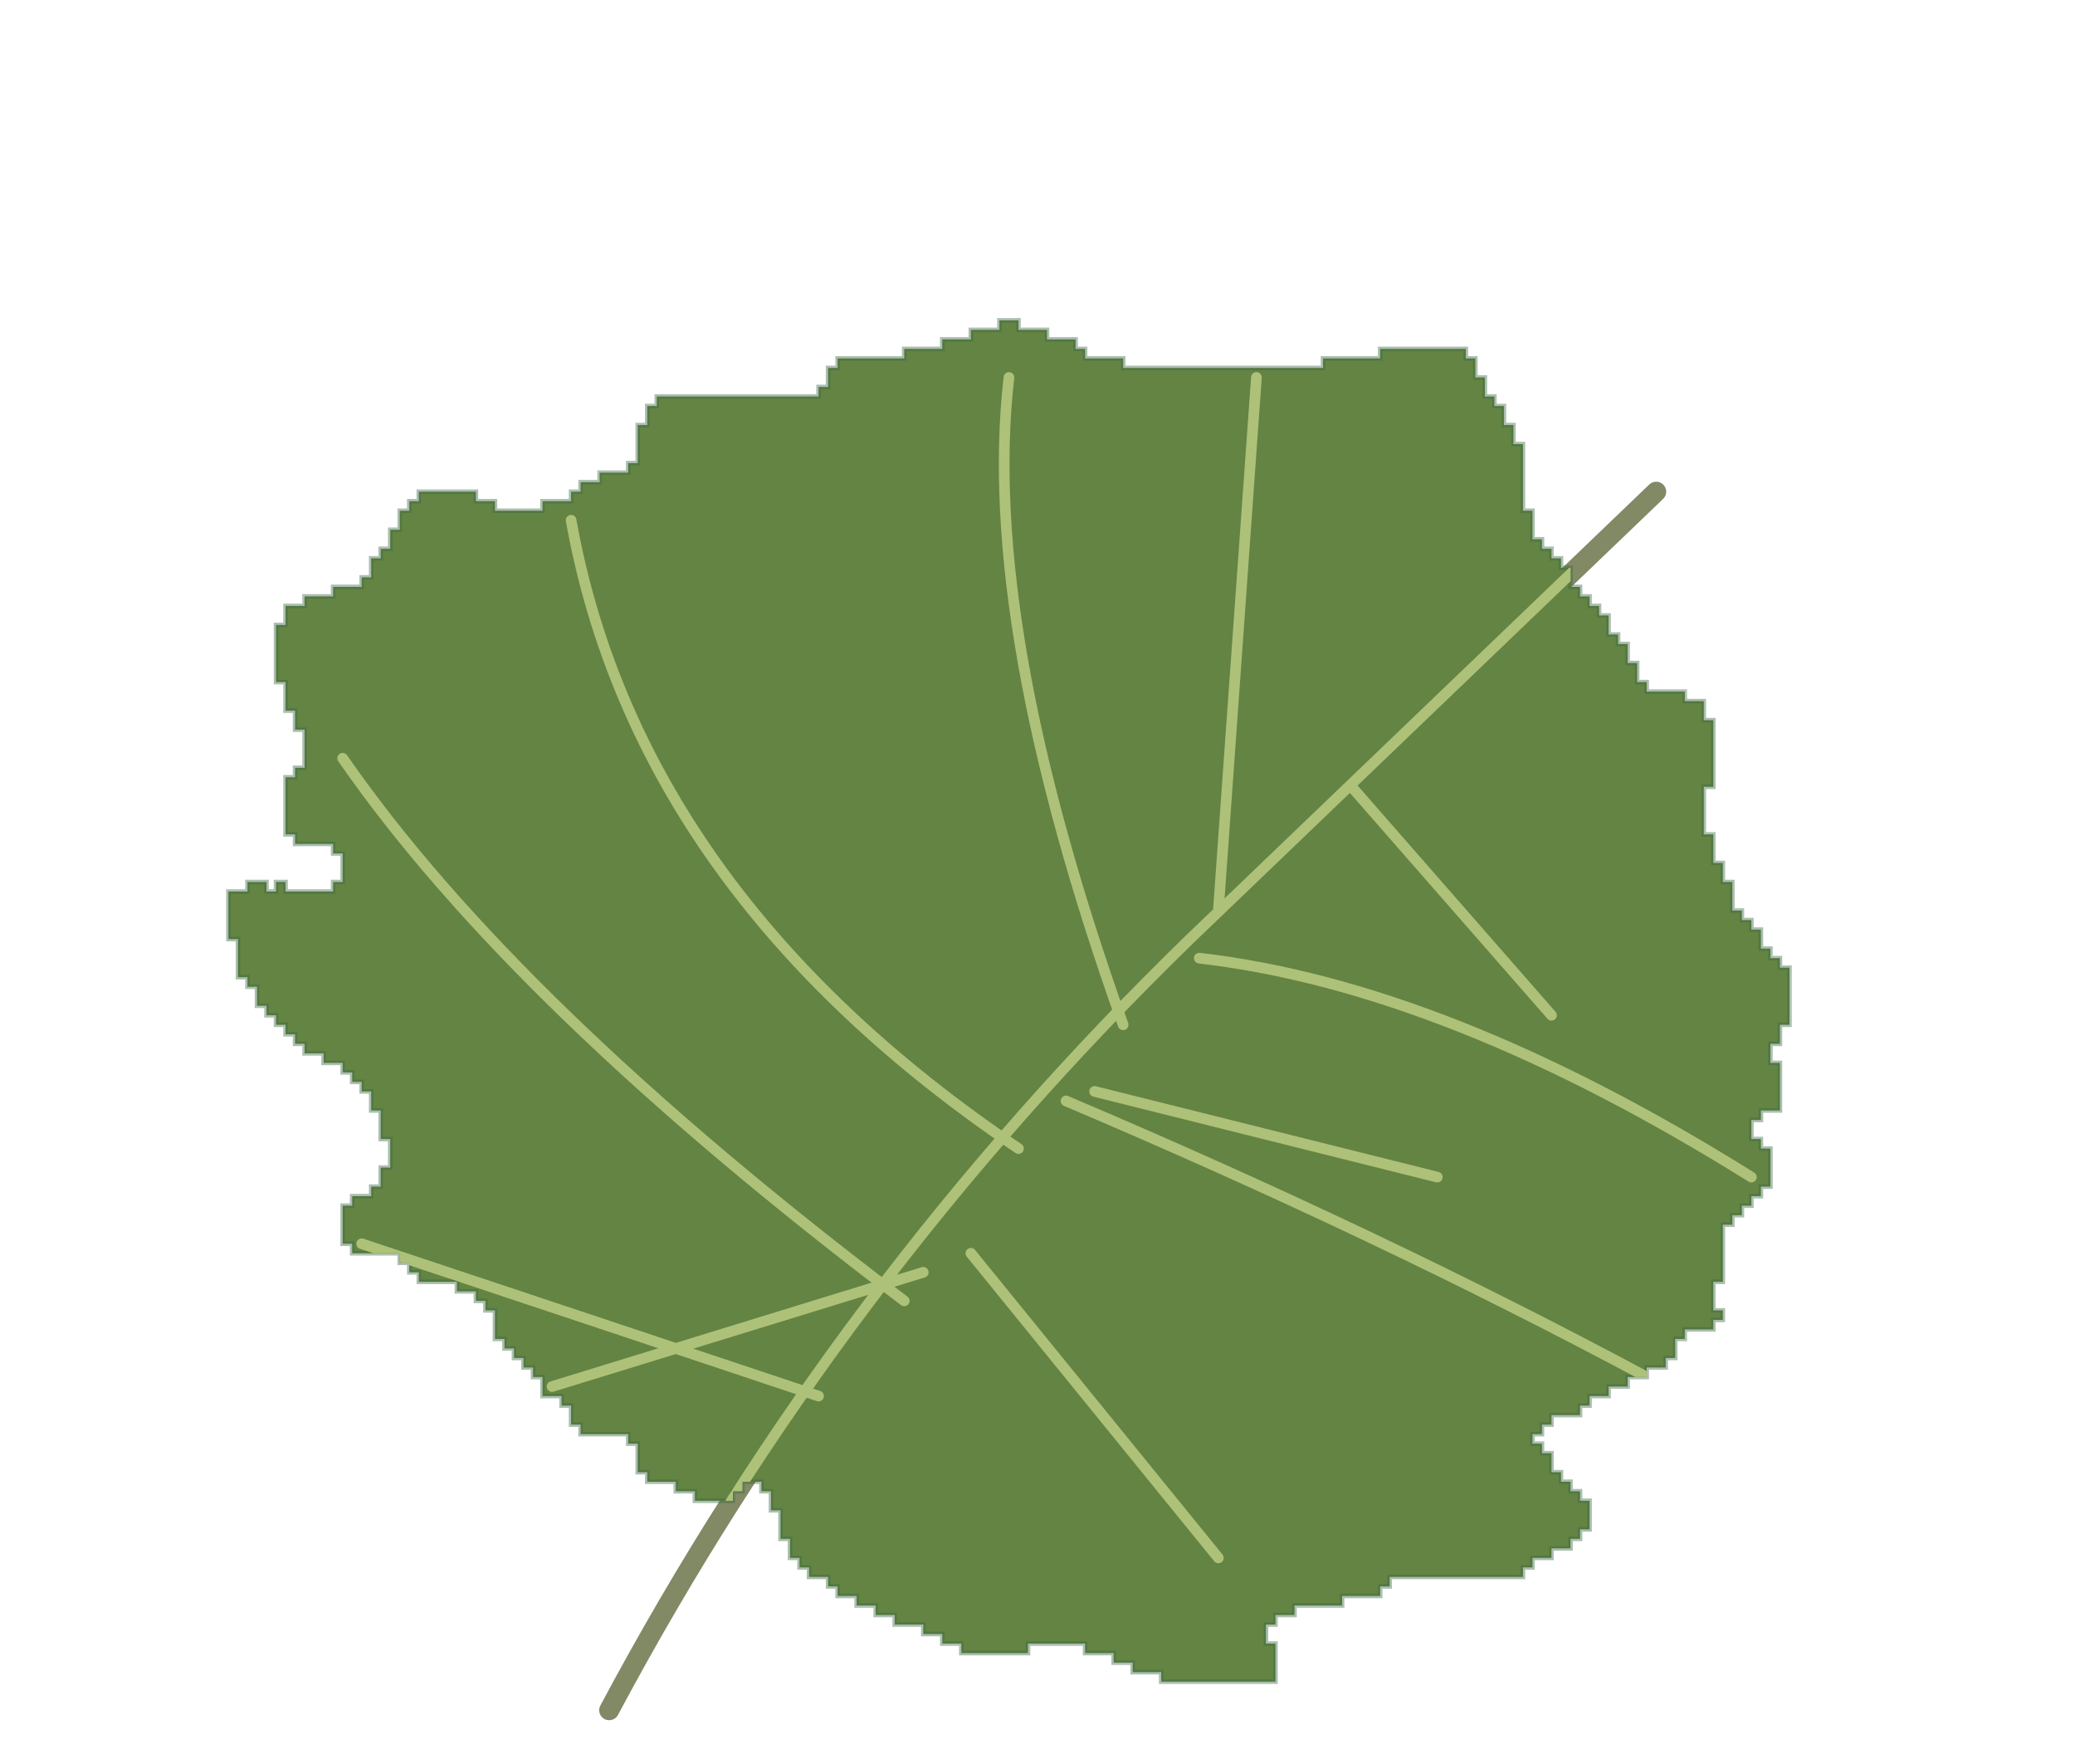
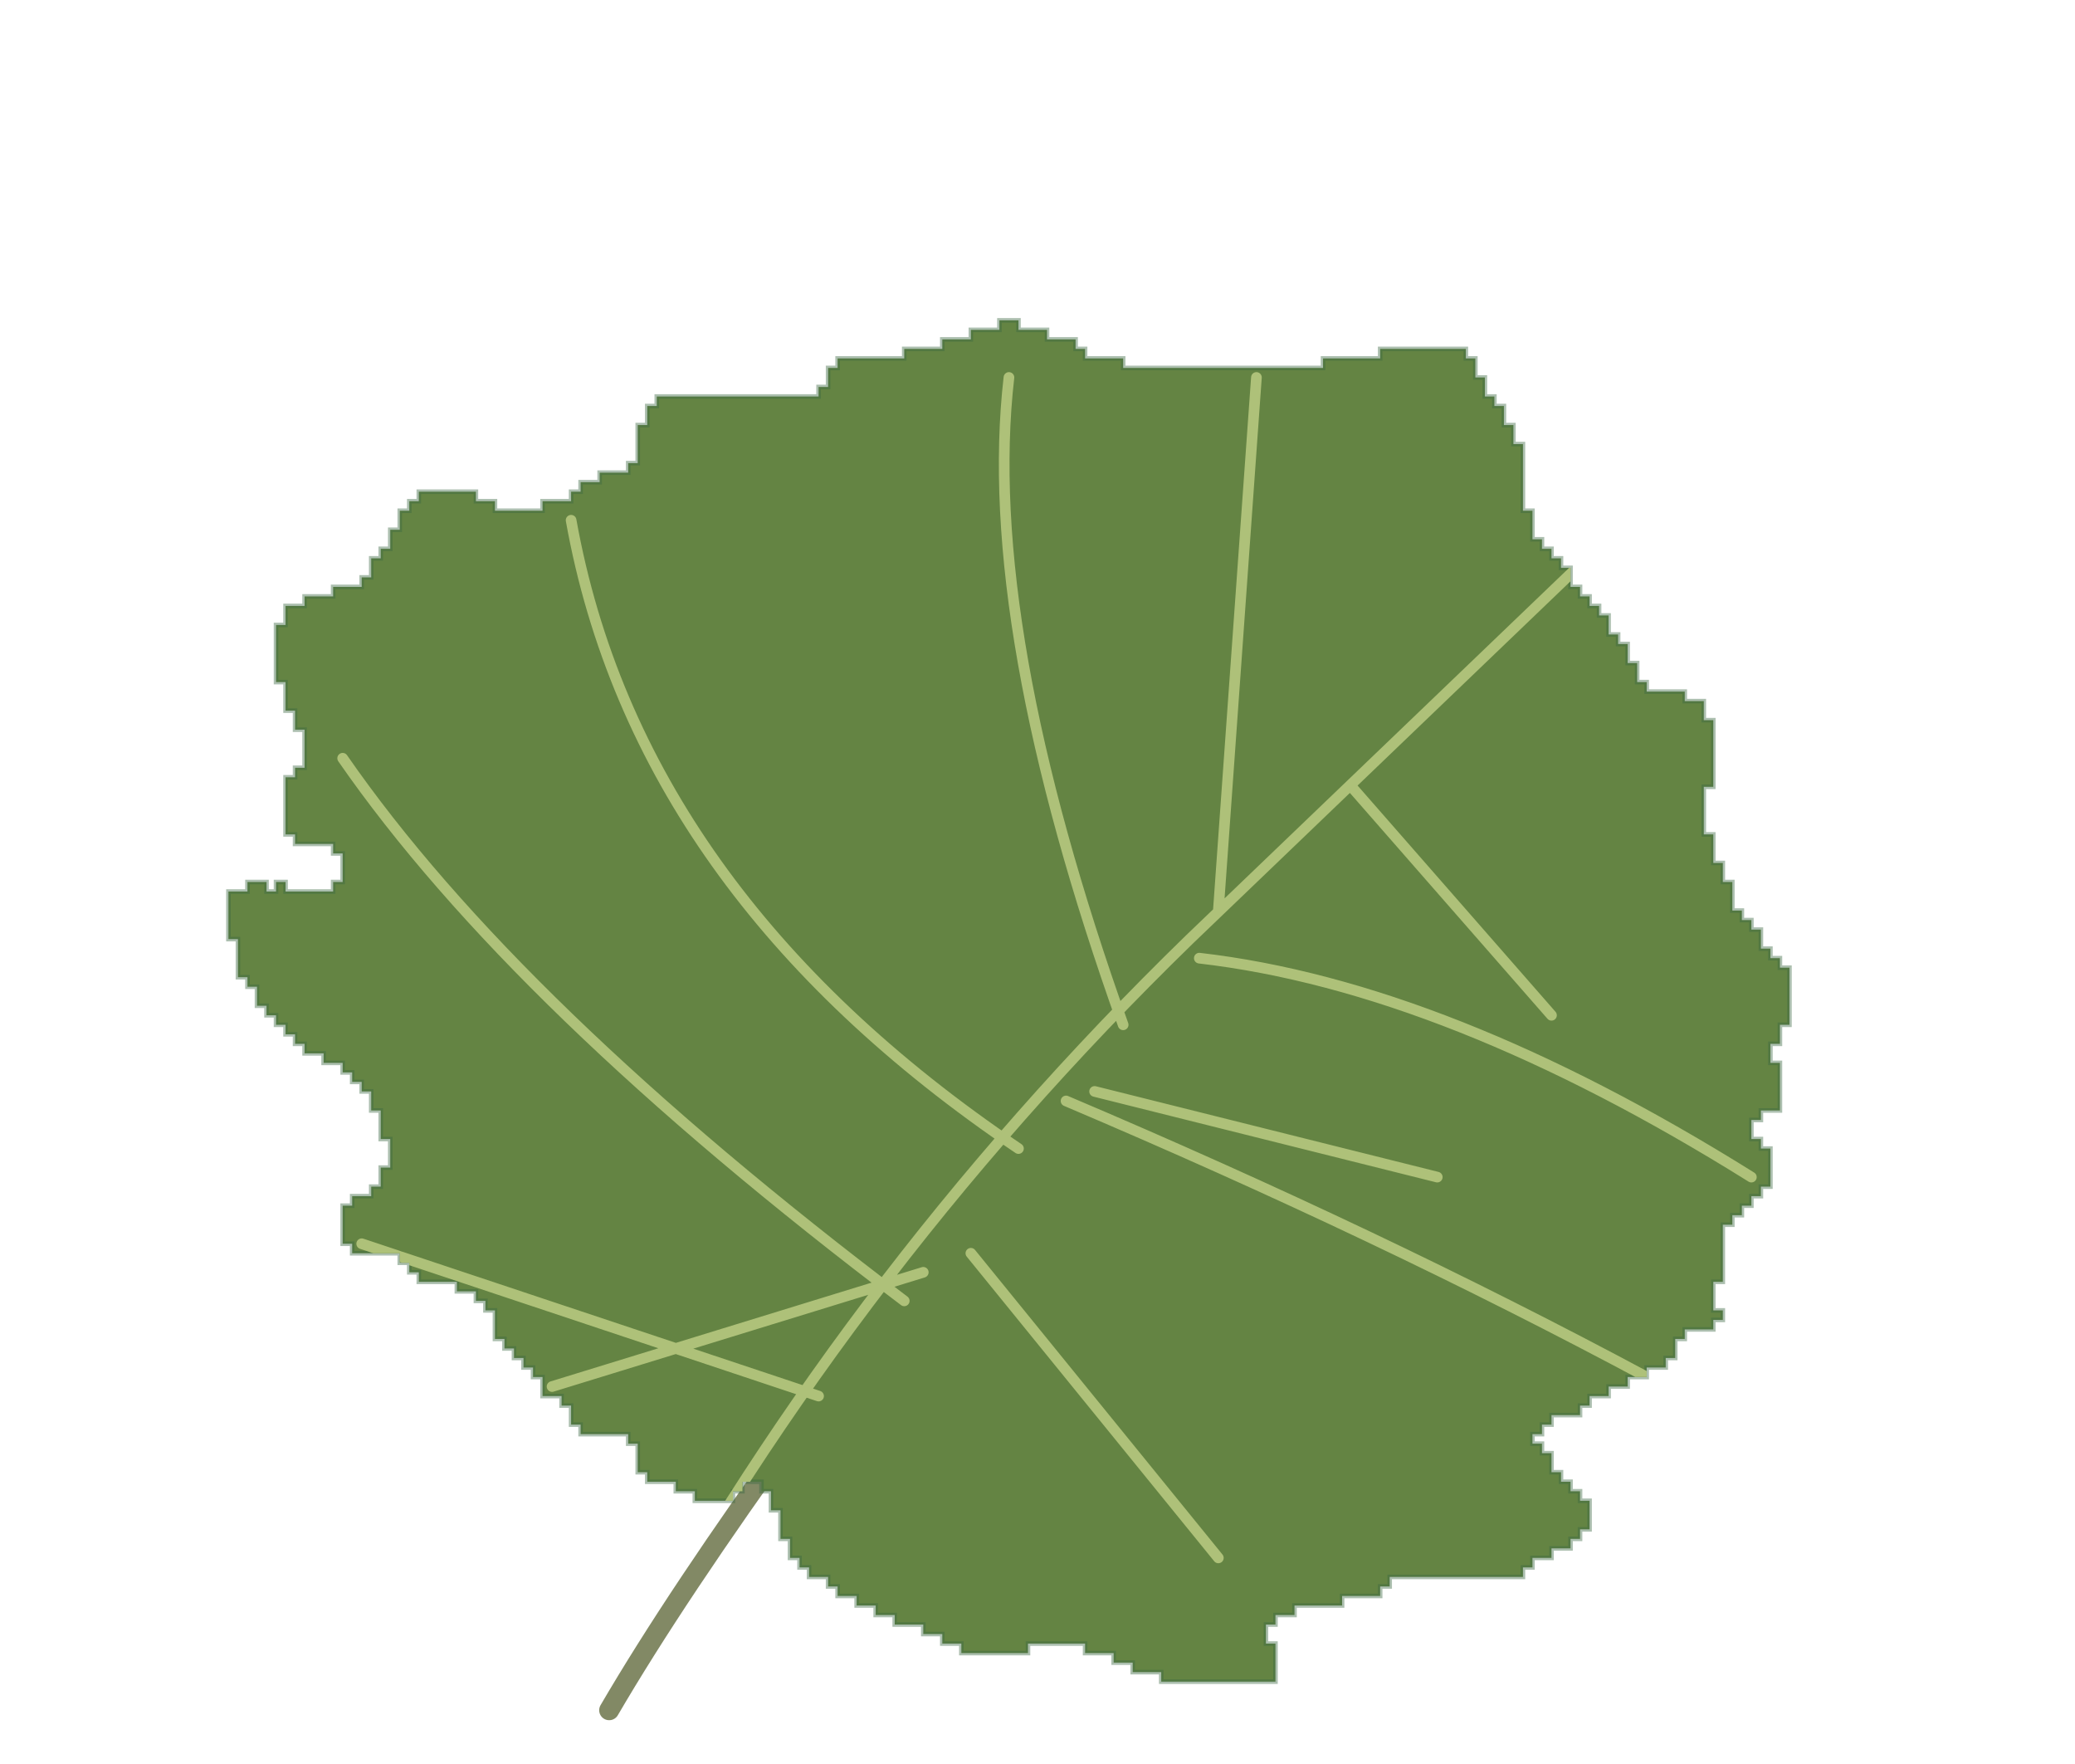
<svg xmlns="http://www.w3.org/2000/svg" width="360" height="306" viewBox="-9 -6 218 182">
-   <path d="M55 172Q79 127 116 91L165 44" fill="none" stroke="#828965" stroke-width="2.1" stroke-linecap="round" />
+   <path d="M55 172Q62 160 75 142" fill="none" stroke="#828965" stroke-width="2.1" stroke-linecap="round" />
  <path d="M96,26 98,26 98,27 101,27 101,28 104,28 104,29 105,29 105,30 109,30 109,31 130,31 130,30 136,30 136,29 145,29 145,30 146,30 146,32 147,32 147,34 148,34 148,35 149,35 149,37 150,37 150,39 151,39 151,46 152,46 152,49 153,49 153,50 154,50 154,51 155,51 155,52 156,52 156,54 157,54 157,55 158,55 158,56 159,56 159,57 160,57 160,59 161,59 161,60 162,60 162,62 163,62 163,64 164,64 164,65 168,65 168,66 170,66 170,68 171,68 171,75 170,75 170,80 171,80 171,83 172,83 172,85 173,85 173,88 174,88 174,89 175,89 175,90 176,90 176,92 177,92 177,93 178,93 178,94 179,94 179,100 178,100 178,102 177,102 177,104 178,104 178,109 176,109 176,110 175,110 175,112 176,112 176,113 177,113 177,117 176,117 176,118 175,118 175,119 174,119 174,120 173,120 173,121 172,121 172,127 171,127 171,130 172,130 172,131 171,131 171,132 168,132 168,133 167,133 167,135 166,135 166,136 164,136 164,137 162,137 162,138 160,138 160,139 158,139 158,140 157,140 157,141 154,141 154,142 153,142 153,143 152,143 152,144 153,144 153,145 154,145 154,147 155,147 155,148 156,148 156,149 157,149 157,150 158,150 158,153 157,153 157,154 156,154 156,155 154,155 154,156 152,156 152,157 151,157 151,158 137,158 137,159 136,159 136,160 132,160 132,161 127,161 127,162 125,162 125,163 124,163 124,165 125,165 125,169 113,169 113,168 110,168 110,167 108,167 108,166 105,166 105,165 99,165 99,166 92,166 92,165 90,165 90,164 88,164 88,163 85,163 85,162 83,162 83,161 81,161 81,160 79,160 79,159 78,159 78,158 76,158 76,157 75,157 75,156 74,156 74,154 73,154 73,151 72,151 72,149 71,149 71,148 69,148 69,149 68,149 68,150 64,150 64,149 62,149 62,148 59,148 59,147 58,147 58,144 57,144 57,143 52,143 52,142 51,142 51,140 50,140 50,139 48,139 48,137 47,137 47,136 46,136 46,135 45,135 45,134 44,134 44,133 43,133 43,130 42,130 42,129 41,129 41,128 39,128 39,127 35,127 35,126 34,126 34,125 33,125 33,124 28,124 28,123 27,123 27,119 28,119 28,118 30,118 30,117 31,117 31,115 32,115 32,112 31,112 31,109 30,109 30,107 29,107 29,106 28,106 28,105 27,105 27,104 25,104 25,103 23,103 23,102 22,102 22,101 21,101 21,100 20,100 20,99 19,99 19,98 18,98 18,96 17,96 17,95 16,95 16,91 15,91 15,86 17,86 17,85 19,85 19,86 20,86 20,85 21,85 21,86 26,86 26,85 27,85 27,82 26,82 26,81 22,81 22,80 21,80 21,74 22,74 22,73 23,73 23,69 22,69 22,67 21,67 21,64 20,64 20,58 21,58 21,56 23,56 23,55 26,55 26,54 29,54 29,53 30,53 30,51 31,51 31,50 32,50 32,48 33,48 33,46 34,46 34,45 35,45 35,44 41,44 41,45 43,45 43,46 48,46 48,45 51,45 51,44 52,44 52,43 54,43 54,42 57,42 57,41 58,41 58,37 59,37 59,35 60,35 60,34 77,34 77,33 78,33 78,31 79,31 79,30 86,30 86,29 90,29 90,28 93,28 93,27 96,27Z" fill="#648443" stroke="#3b6841" stroke-opacity=".42" stroke-width=".48" fill-rule="evenodd" />
  <clipPath id="leaf">
    <path d="M96,26 98,26 98,27 101,27 101,28 104,28 104,29 105,29 105,30 109,30 109,31 130,31 130,30 136,30 136,29 145,29 145,30 146,30 146,32 147,32 147,34 148,34 148,35 149,35 149,37 150,37 150,39 151,39 151,46 152,46 152,49 153,49 153,50 154,50 154,51 155,51 155,52 156,52 156,54 157,54 157,55 158,55 158,56 159,56 159,57 160,57 160,59 161,59 161,60 162,60 162,62 163,62 163,64 164,64 164,65 168,65 168,66 170,66 170,68 171,68 171,75 170,75 170,80 171,80 171,83 172,83 172,85 173,85 173,88 174,88 174,89 175,89 175,90 176,90 176,92 177,92 177,93 178,93 178,94 179,94 179,100 178,100 178,102 177,102 177,104 178,104 178,109 176,109 176,110 175,110 175,112 176,112 176,113 177,113 177,117 176,117 176,118 175,118 175,119 174,119 174,120 173,120 173,121 172,121 172,127 171,127 171,130 172,130 172,131 171,131 171,132 168,132 168,133 167,133 167,135 166,135 166,136 164,136 164,137 162,137 162,138 160,138 160,139 158,139 158,140 157,140 157,141 154,141 154,142 153,142 153,143 152,143 152,144 153,144 153,145 154,145 154,147 155,147 155,148 156,148 156,149 157,149 157,150 158,150 158,153 157,153 157,154 156,154 156,155 154,155 154,156 152,156 152,157 151,157 151,158 137,158 137,159 136,159 136,160 132,160 132,161 127,161 127,162 125,162 125,163 124,163 124,165 125,165 125,169 113,169 113,168 110,168 110,167 108,167 108,166 105,166 105,165 99,165 99,166 92,166 92,165 90,165 90,164 88,164 88,163 85,163 85,162 83,162 83,161 81,161 81,160 79,160 79,159 78,159 78,158 76,158 76,157 75,157 75,156 74,156 74,154 73,154 73,151 72,151 72,149 71,149 71,148 69,148 69,149 68,149 68,150 64,150 64,149 62,149 62,148 59,148 59,147 58,147 58,144 57,144 57,143 52,143 52,142 51,142 51,140 50,140 50,139 48,139 48,137 47,137 47,136 46,136 46,135 45,135 45,134 44,134 44,133 43,133 43,130 42,130 42,129 41,129 41,128 39,128 39,127 35,127 35,126 34,126 34,125 33,125 33,124 28,124 28,123 27,123 27,119 28,119 28,118 30,118 30,117 31,117 31,115 32,115 32,112 31,112 31,109 30,109 30,107 29,107 29,106 28,106 28,105 27,105 27,104 25,104 25,103 23,103 23,102 22,102 22,101 21,101 21,100 20,100 20,99 19,99 19,98 18,98 18,96 17,96 17,95 16,95 16,91 15,91 15,86 17,86 17,85 19,85 19,86 20,86 20,85 21,85 21,86 26,86 26,85 27,85 27,82 26,82 26,81 22,81 22,80 21,80 21,74 22,74 22,73 23,73 23,69 22,69 22,67 21,67 21,64 20,64 20,58 21,58 21,56 23,56 23,55 26,55 26,54 29,54 29,53 30,53 30,51 31,51 31,50 32,50 32,48 33,48 33,46 34,46 34,45 35,45 35,44 41,44 41,45 43,45 43,46 48,46 48,45 51,45 51,44 52,44 52,43 54,43 54,42 57,42 57,41 58,41 58,37 59,37 59,35 60,35 60,34 77,34 77,33 78,33 78,31 79,31 79,30 86,30 86,29 90,29 90,28 93,28 93,27 96,27Z" fill-rule="evenodd" clip-rule="evenodd" />
  </clipPath>
  <path d="M55 172Q79 127 116 91L165 44 M77 139 29 123M86 129Q45 98 27 72M98 113Q58 86 51 47M109 100Q94 58 97 32M119 88 123 32M133 75 154 99M117 93Q143 96 175 116M103 108Q136 122 164 137M93 124 119 156M106 107 142 116M88 126 49 138" stroke="#aec179" clip-path="url(#leaf)" stroke-linecap="round" stroke-width="1.12" fill="none" />
</svg>
